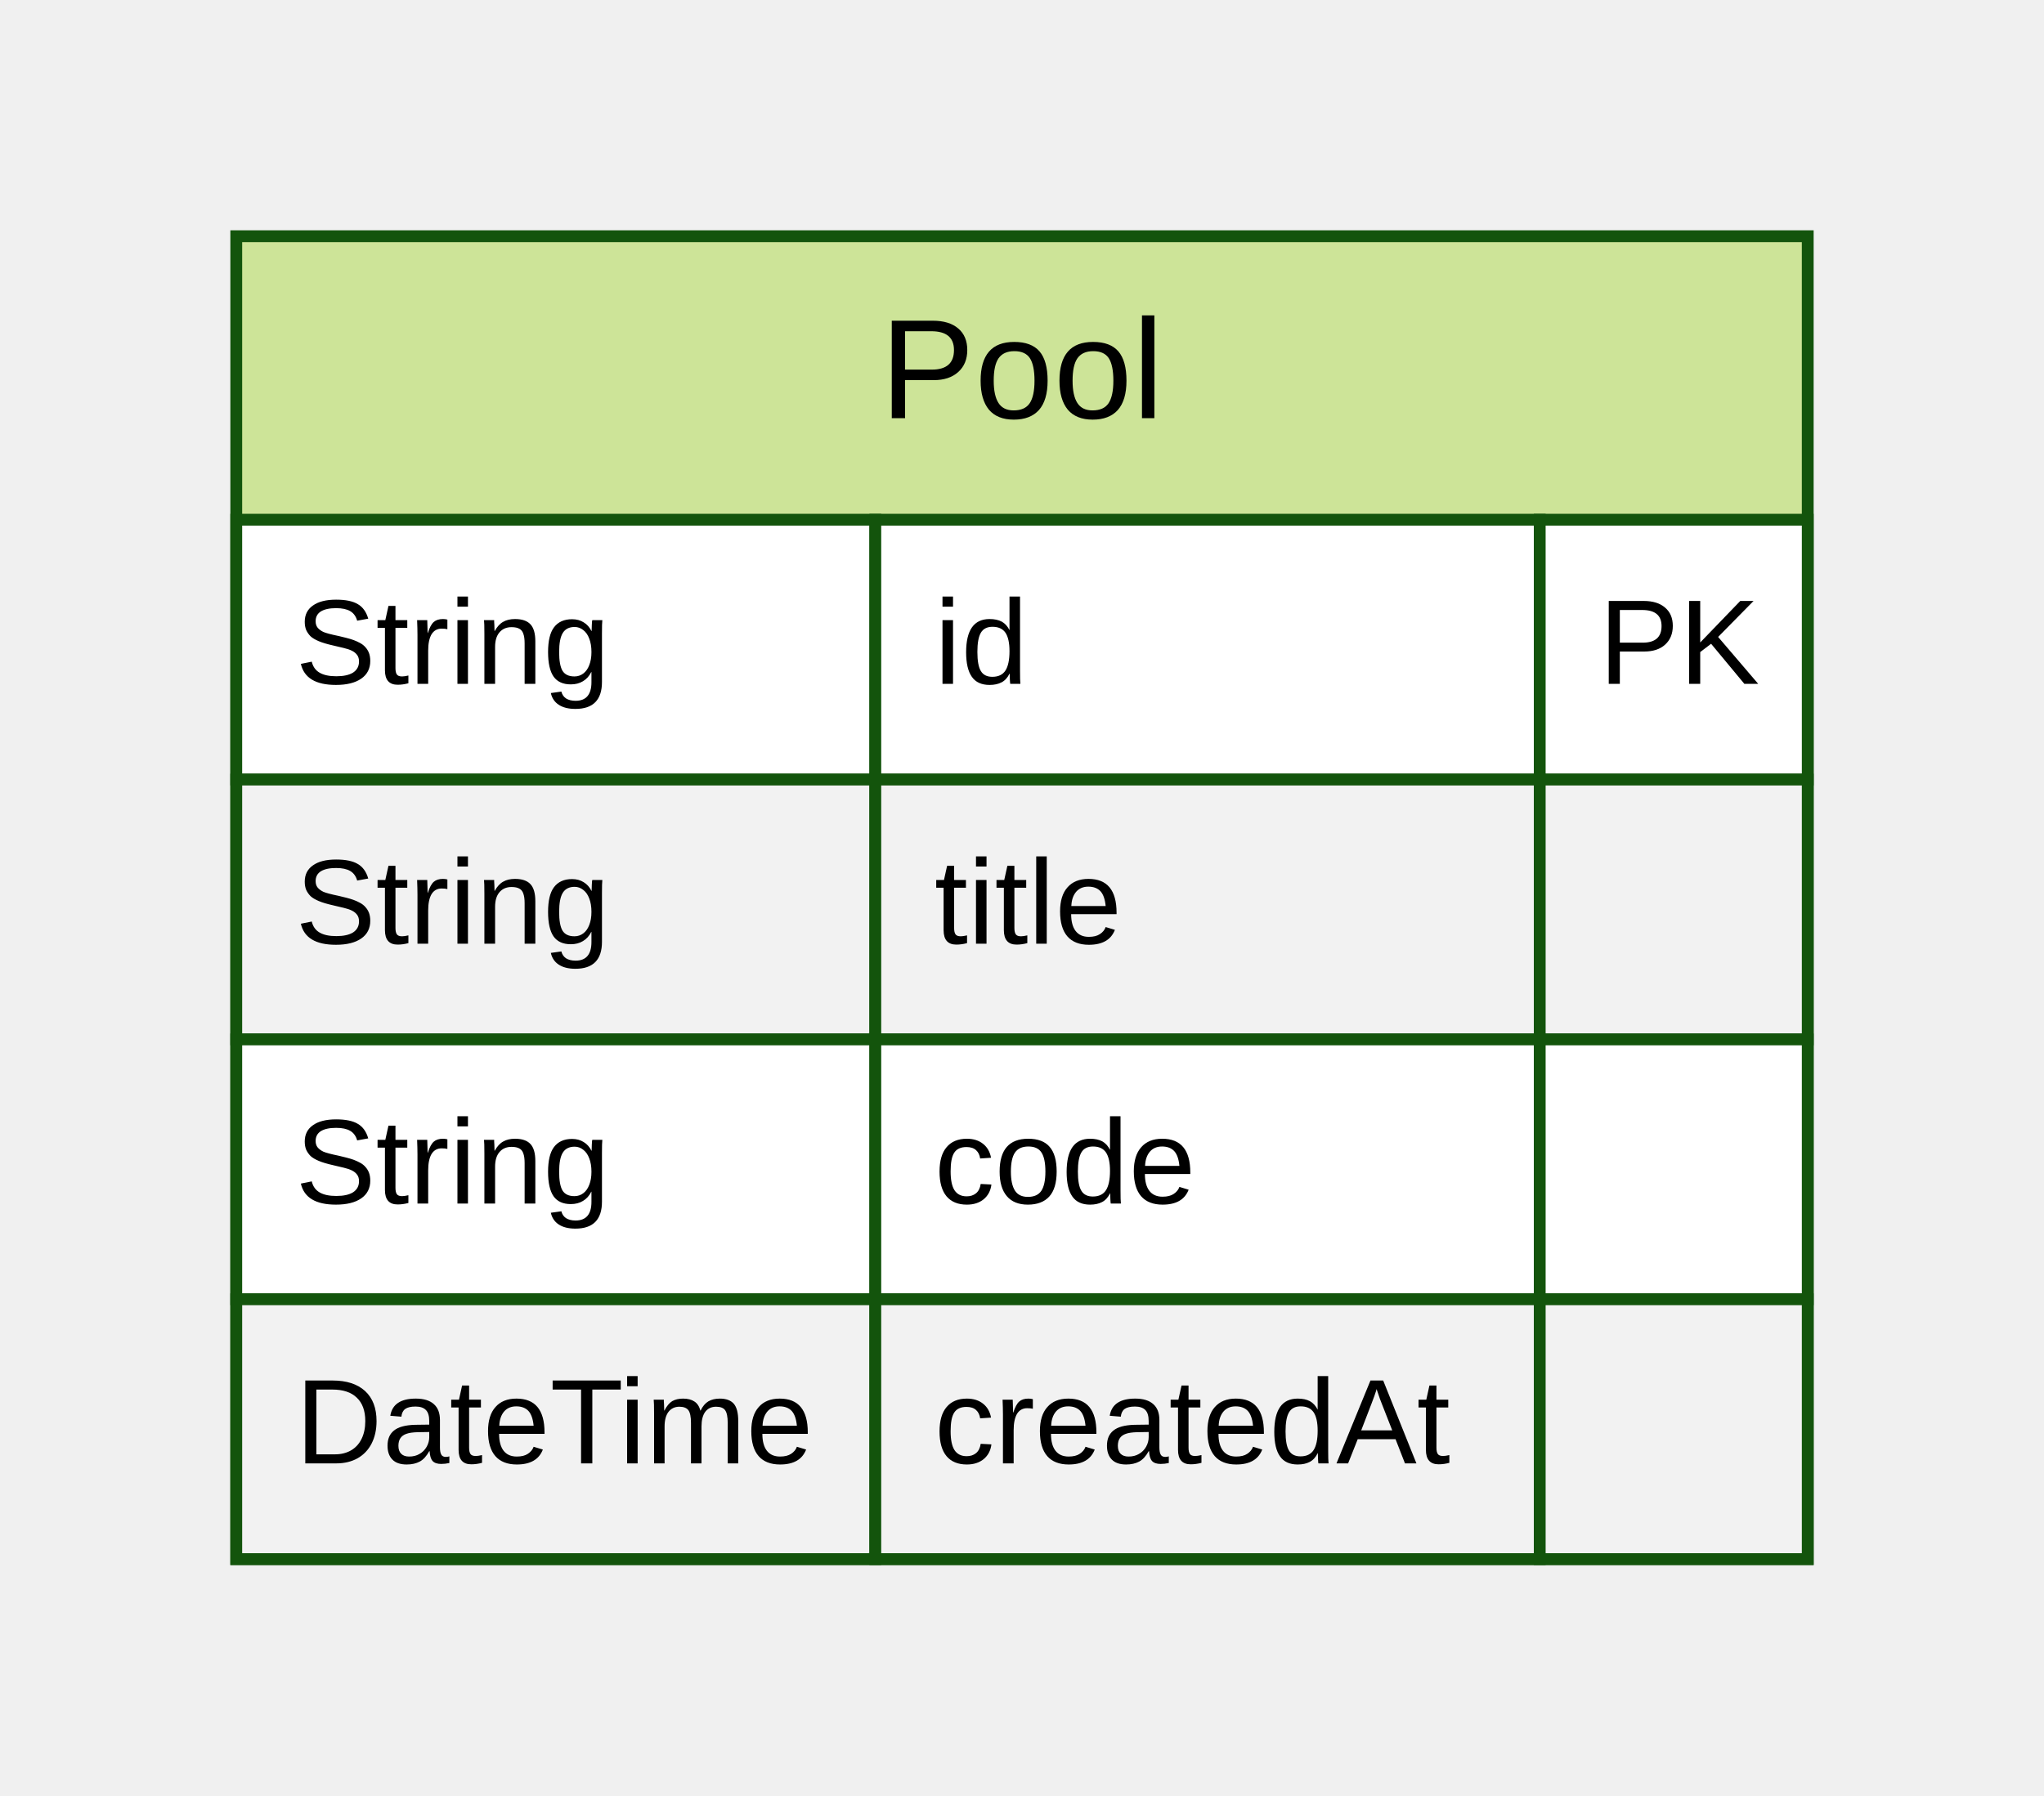
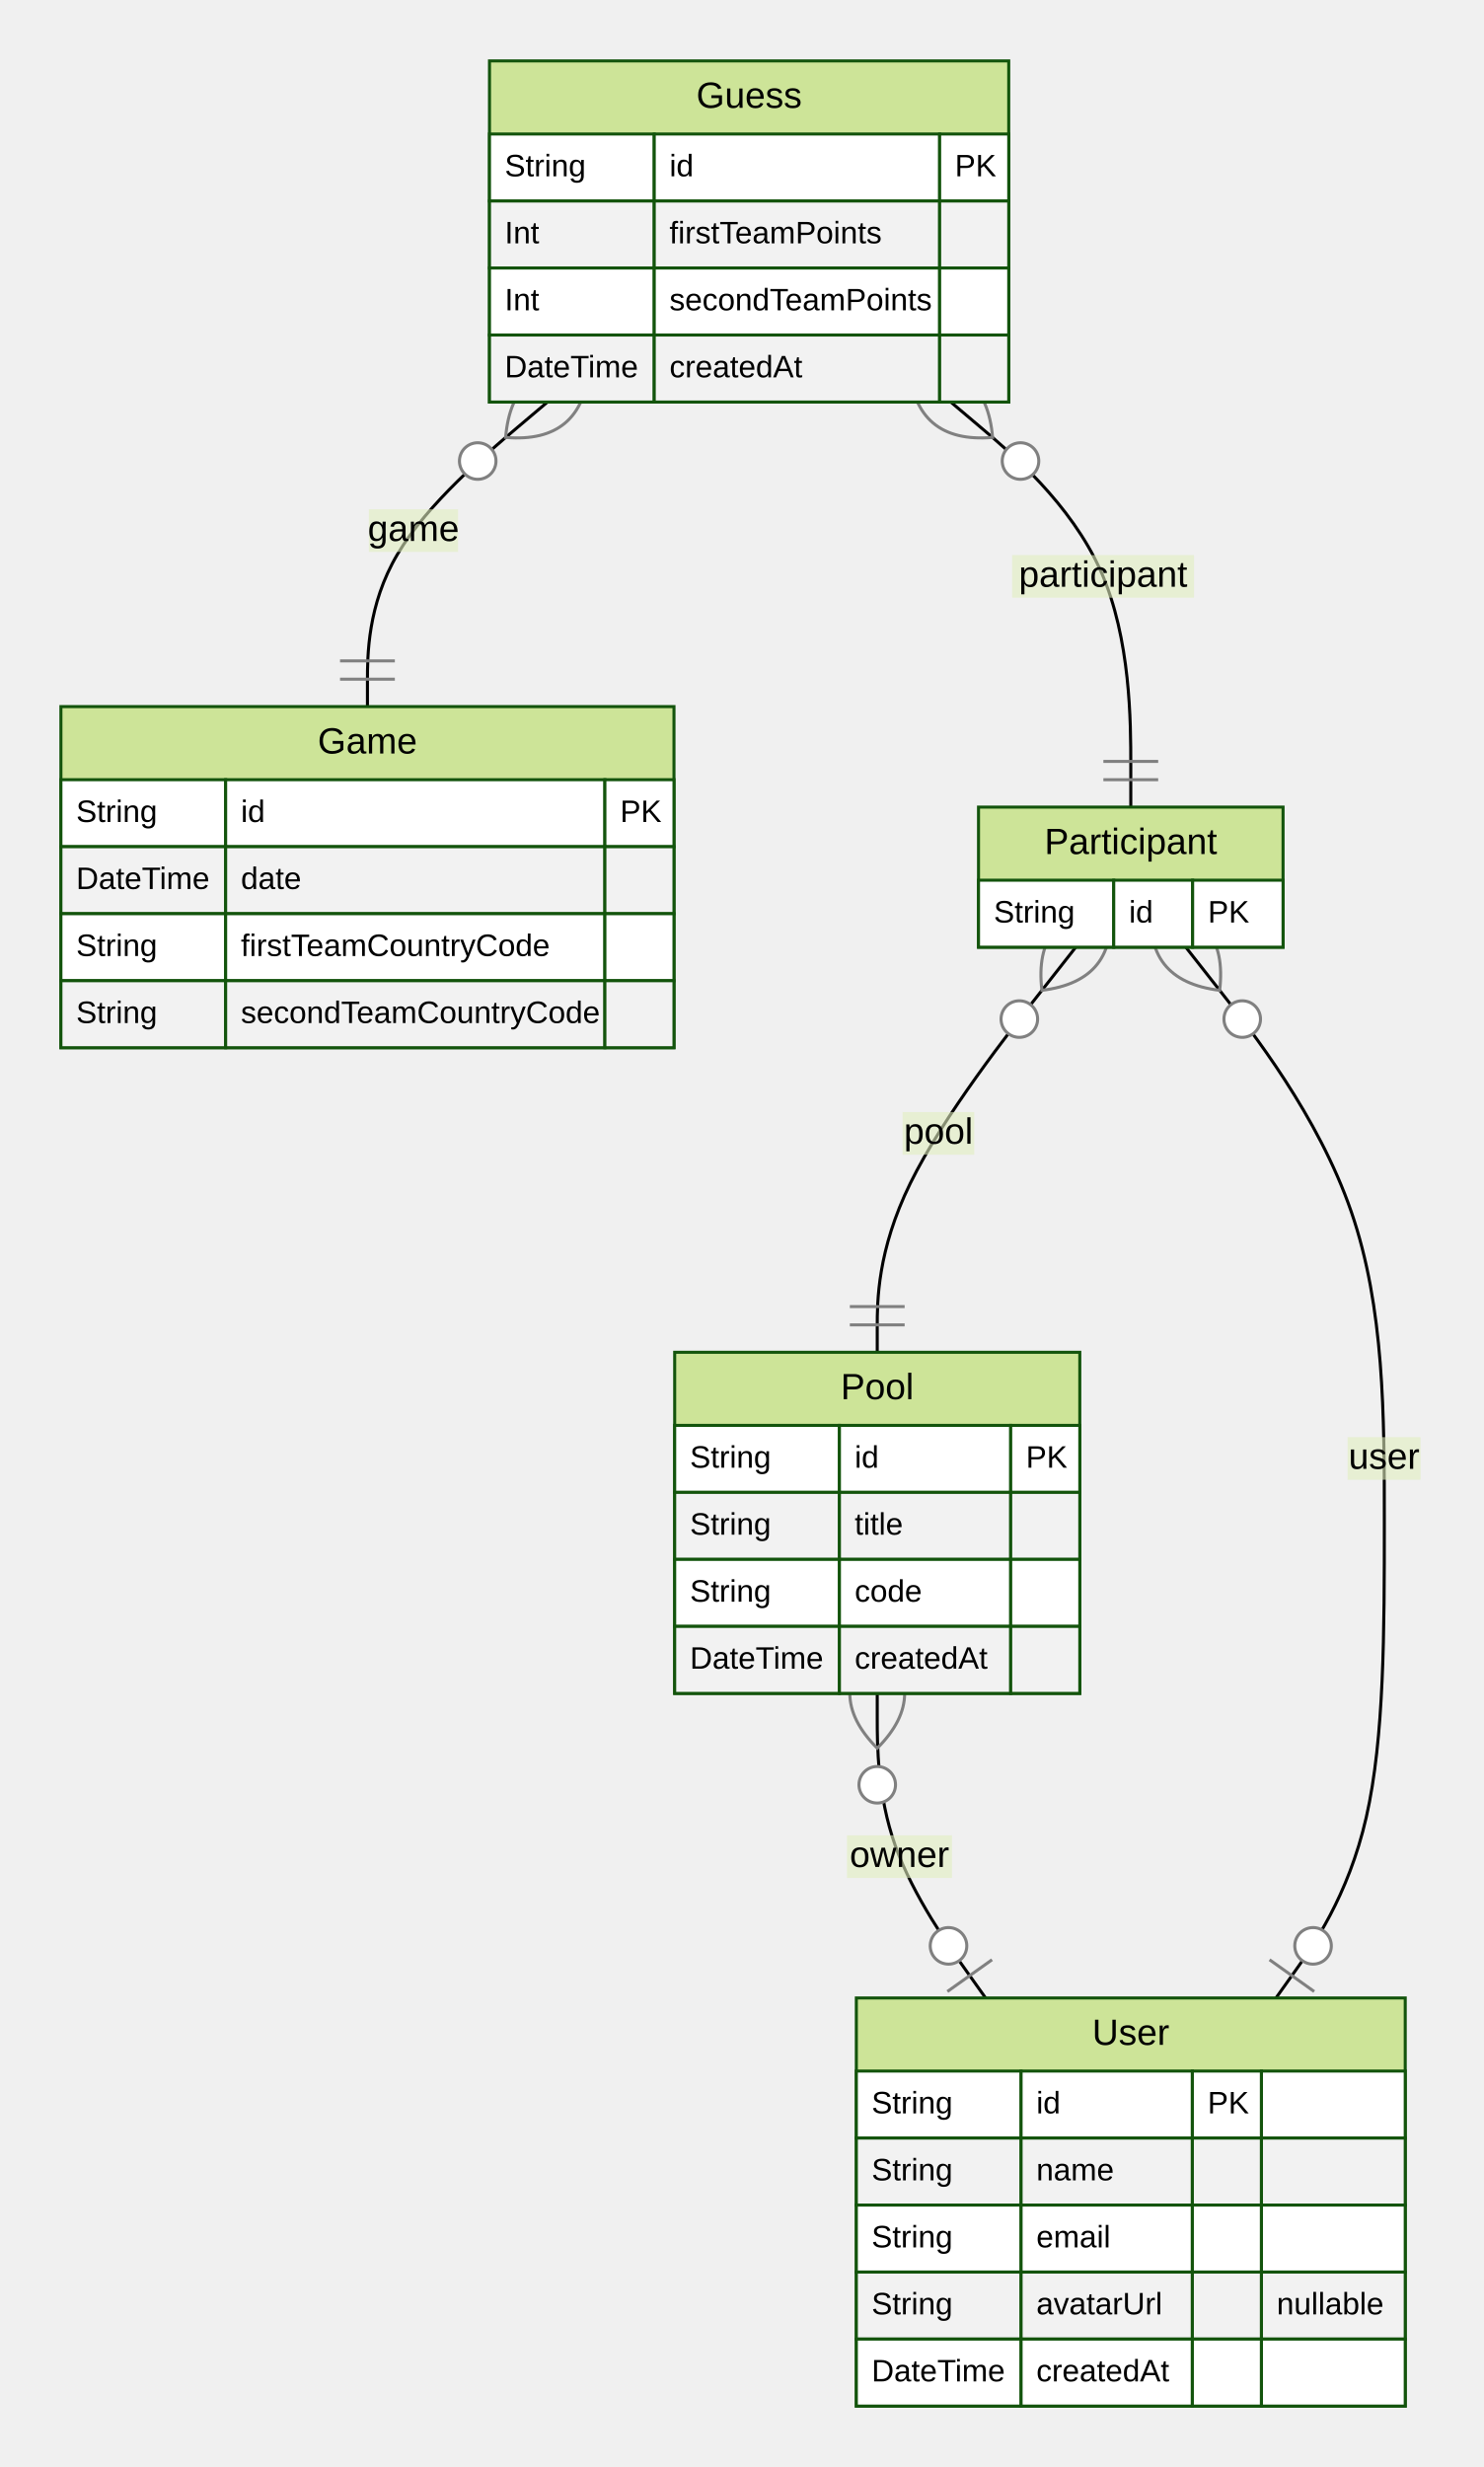
- <svg xmlns="http://www.w3.org/2000/svg" aria-labelledby="chart-title-mermaid-0 chart-desc-mermaid-0" role="img" viewBox="0 0 173.026 152" style="max-width: 173.026px; background-color: white;" width="100%" id="mermaid-0">
+ <svg xmlns="http://www.w3.org/2000/svg" aria-labelledby="chart-title-mermaid-0 chart-desc-mermaid-0" role="img" viewBox="0 0 487.129 810" style="max-width: 487.129px; background-color: white;" width="100%" id="mermaid-0">
  <style>#mermaid-0 {font-family:"trebuchet ms",verdana,arial,sans-serif;font-size:16px;fill:#000000;}#mermaid-0 .error-icon{fill:#552222;}#mermaid-0 .error-text{fill:#552222;stroke:#552222;}#mermaid-0 .edge-thickness-normal{stroke-width:2px;}#mermaid-0 .edge-thickness-thick{stroke-width:3.5px;}#mermaid-0 .edge-pattern-solid{stroke-dasharray:0;}#mermaid-0 .edge-pattern-dashed{stroke-dasharray:3;}#mermaid-0 .edge-pattern-dotted{stroke-dasharray:2;}#mermaid-0 .marker{fill:#000000;stroke:#000000;}#mermaid-0 .marker.cross{stroke:#000000;}#mermaid-0 svg{font-family:"trebuchet ms",verdana,arial,sans-serif;font-size:16px;}#mermaid-0 .entityBox{fill:#cde498;stroke:#13540c;}#mermaid-0 .attributeBoxOdd{fill:#ffffff;stroke:#13540c;}#mermaid-0 .attributeBoxEven{fill:#f2f2f2;stroke:#13540c;}#mermaid-0 .relationshipLabelBox{fill:hsl(78.158, 58.462%, 84.51%);opacity:0.7;background-color:hsl(78.158, 58.462%, 84.51%);}#mermaid-0 .relationshipLabelBox rect{opacity:0.5;}#mermaid-0 .relationshipLine{stroke:#000000;}#mermaid-0 :root{--mermaid-font-family:"trebuchet ms",verdana,arial,sans-serif;}</style>
  <g />
  <defs>
    <marker orient="auto" markerHeight="18" markerWidth="18" refY="9" refX="0" id="ONLY_ONE_START">
      <path d="M9,0 L9,18 M15,0 L15,18" fill="none" stroke="gray" />
    </marker>
  </defs>
  <defs>
    <marker orient="auto" markerHeight="18" markerWidth="18" refY="9" refX="18" id="ONLY_ONE_END">
      <path d="M3,0 L3,18 M9,0 L9,18" fill="none" stroke="gray" />
    </marker>
  </defs>
  <defs>
    <marker orient="auto" markerHeight="18" markerWidth="30" refY="9" refX="0" id="ZERO_OR_ONE_START">
      <circle r="6" cy="9" cx="21" fill="white" stroke="gray" />
      <path d="M9,0 L9,18" fill="none" stroke="gray" />
    </marker>
  </defs>
  <defs>
    <marker orient="auto" markerHeight="18" markerWidth="30" refY="9" refX="30" id="ZERO_OR_ONE_END">
      <circle r="6" cy="9" cx="9" fill="white" stroke="gray" />
      <path d="M21,0 L21,18" fill="none" stroke="gray" />
    </marker>
  </defs>
  <defs>
    <marker orient="auto" markerHeight="36" markerWidth="45" refY="18" refX="18" id="ONE_OR_MORE_START">
      <path d="M0,18 Q 18,0 36,18 Q 18,36 0,18 M42,9 L42,27" fill="none" stroke="gray" />
    </marker>
  </defs>
  <defs>
    <marker orient="auto" markerHeight="36" markerWidth="45" refY="18" refX="27" id="ONE_OR_MORE_END">
      <path d="M3,9 L3,27 M9,18 Q27,0 45,18 Q27,36 9,18" fill="none" stroke="gray" />
    </marker>
  </defs>
  <defs>
    <marker orient="auto" markerHeight="36" markerWidth="57" refY="18" refX="18" id="ZERO_OR_MORE_START">
      <circle r="6" cy="18" cx="48" fill="white" stroke="gray" />
      <path d="M0,18 Q18,0 36,18 Q18,36 0,18" fill="none" stroke="gray" />
    </marker>
  </defs>
  <defs>
    <marker orient="auto" markerHeight="36" markerWidth="57" refY="18" refX="39" id="ZERO_OR_MORE_END">
      <circle r="6" cy="18" cx="9" fill="white" stroke="gray" />
      <path d="M21,18 Q39,0 57,18 Q39,36 21,18" fill="none" stroke="gray" />
    </marker>
  </defs>
-   <g transform="translate(20,20 )" id="Pool">
+   <path marker-start="url(#ZERO_OR_MORE_START)" marker-end="url(#ZERO_OR_ONE_END)" fill="none" stroke="gray" d="M288.056,556L288.056,564.333C288.056,572.667,288.056,589.333,293.986,606C299.916,622.667,311.776,639.333,317.706,647.667L323.636,656" class="er relationshipLine" />
+   <path marker-start="url(#ZERO_OR_MORE_START)" marker-end="url(#ONLY_ONE_END)" fill="none" stroke="gray" d="M312.195,132L322.048,140.333C331.901,148.667,351.607,165.333,361.46,187.5C371.312,209.667,371.312,237.333,371.312,251.167L371.312,265" class="er relationshipLine" />
+   <path marker-start="url(#ZERO_OR_MORE_START)" marker-end="url(#ONLY_ONE_END)" fill="none" stroke="gray" d="M179.773,132L169.92,140.333C160.068,148.667,140.362,165.333,130.509,182C120.656,198.667,120.656,215.333,120.656,223.667L120.656,232" class="er relationshipLine" />
+   <path marker-start="url(#ZERO_OR_MORE_START)" marker-end="url(#ZERO_OR_ONE_END)" fill="none" stroke="gray" d="M389.378,311L400.243,324.833C411.108,338.667,432.839,366.333,443.704,397.833C454.569,429.333,454.569,464.667,454.569,500C454.569,535.333,454.569,570.667,448.639,596.667C442.709,622.667,430.849,639.333,424.919,647.667L418.989,656" class="er relationshipLine" />
+   <path marker-start="url(#ZERO_OR_MORE_START)" marker-end="url(#ONLY_ONE_END)" fill="none" stroke="gray" d="M353.247,311L342.382,324.833C331.517,338.667,309.786,366.333,298.921,388.5C288.056,410.667,288.056,427.333,288.056,435.667L288.056,444" class="er relationshipLine" />
+   <g transform="translate(221.5427,444 )" id="Pool">
    <rect height="112" width="133.026" y="0" x="0" stroke="gray" fill-opacity="100%" fill="honeydew" class="er entityBox" />
    <text transform="translate(66.51321,12)" style="font-family: &quot;trebuchet ms&quot;, verdana, arial, sans-serif;; font-size: 12px" text-anchor="middle" dominant-baseline="middle" y="0" x="0" id="entity-Pool" class="er entityLabel">Pool</text>
    <rect height="22" width="54.096" y="24" x="0" stroke="gray" fill-opacity="100%" fill="honeydew" class="er attributeBoxOdd" />
    <text transform="translate(5,35)" style="font-family: &quot;trebuchet ms&quot;, verdana, arial, sans-serif;; font-size: 10.2px" text-anchor="left" dominant-baseline="middle" y="0" x="0" id="entity-Pool-attr-1-type" class="er entityLabel">String</text>
    <rect height="22" width="56.243" y="24" x="54.096" stroke="gray" fill-opacity="100%" fill="honeydew" class="er attributeBoxOdd" />
    <text transform="translate(59.09555,35)" style="font-family: &quot;trebuchet ms&quot;, verdana, arial, sans-serif;; font-size: 10.2px" text-anchor="left" dominant-baseline="middle" y="0" x="0" id="entity-Pool-attr-1-name" class="er entityLabel">id</text>
    <rect height="22" width="22.688" y="24" x="110.339" stroke="gray" fill-opacity="100%" fill="honeydew" class="er attributeBoxOdd" />
    <text transform="translate(115.3387,35)" style="font-family: &quot;trebuchet ms&quot;, verdana, arial, sans-serif;; font-size: 10.2px" text-anchor="left" dominant-baseline="middle" y="0" x="0" id="entity-Pool-attr-1-key" class="er entityLabel">PK</text>
    <rect height="22" width="54.096" y="46" x="0" stroke="gray" fill-opacity="100%" fill="honeydew" class="er attributeBoxEven" />
    <text transform="translate(5,57)" style="font-family: &quot;trebuchet ms&quot;, verdana, arial, sans-serif;; font-size: 10.2px" text-anchor="left" dominant-baseline="middle" y="0" x="0" id="entity-Pool-attr-2-type" class="er entityLabel">String</text>
    <rect height="22" width="56.243" y="46" x="54.096" stroke="gray" fill-opacity="100%" fill="honeydew" class="er attributeBoxEven" />
    <text transform="translate(59.09555,57)" style="font-family: &quot;trebuchet ms&quot;, verdana, arial, sans-serif;; font-size: 10.2px" text-anchor="left" dominant-baseline="middle" y="0" x="0" id="entity-Pool-attr-2-name" class="er entityLabel">title</text>
    <rect height="22" width="22.688" y="46" x="110.339" stroke="gray" fill-opacity="100%" fill="honeydew" class="er attributeBoxEven" />
    <text transform="translate(115.3387,57)" style="font-family: &quot;trebuchet ms&quot;, verdana, arial, sans-serif;; font-size: 10.2px" text-anchor="left" dominant-baseline="middle" y="0" x="0" id="entity-Pool-attr-2-key" class="er entityLabel" />
    <rect height="22" width="54.096" y="68" x="0" stroke="gray" fill-opacity="100%" fill="honeydew" class="er attributeBoxOdd" />
    <text transform="translate(5,79)" style="font-family: &quot;trebuchet ms&quot;, verdana, arial, sans-serif;; font-size: 10.2px" text-anchor="left" dominant-baseline="middle" y="0" x="0" id="entity-Pool-attr-3-type" class="er entityLabel">String</text>
    <rect height="22" width="56.243" y="68" x="54.096" stroke="gray" fill-opacity="100%" fill="honeydew" class="er attributeBoxOdd" />
    <text transform="translate(59.09555,79)" style="font-family: &quot;trebuchet ms&quot;, verdana, arial, sans-serif;; font-size: 10.2px" text-anchor="left" dominant-baseline="middle" y="0" x="0" id="entity-Pool-attr-3-name" class="er entityLabel">code</text>
    <rect height="22" width="22.688" y="68" x="110.339" stroke="gray" fill-opacity="100%" fill="honeydew" class="er attributeBoxOdd" />
    <text transform="translate(115.3387,79)" style="font-family: &quot;trebuchet ms&quot;, verdana, arial, sans-serif;; font-size: 10.2px" text-anchor="left" dominant-baseline="middle" y="0" x="0" id="entity-Pool-attr-3-key" class="er entityLabel" />
    <rect height="22" width="54.096" y="90" x="0" stroke="gray" fill-opacity="100%" fill="honeydew" class="er attributeBoxEven" />
    <text transform="translate(5,101)" style="font-family: &quot;trebuchet ms&quot;, verdana, arial, sans-serif;; font-size: 10.2px" text-anchor="left" dominant-baseline="middle" y="0" x="0" id="entity-Pool-attr-4-type" class="er entityLabel">DateTime</text>
    <rect height="22" width="56.243" y="90" x="54.096" stroke="gray" fill-opacity="100%" fill="honeydew" class="er attributeBoxEven" />
    <text transform="translate(59.09555,101)" style="font-family: &quot;trebuchet ms&quot;, verdana, arial, sans-serif;; font-size: 10.2px" text-anchor="left" dominant-baseline="middle" y="0" x="0" id="entity-Pool-attr-4-name" class="er entityLabel">createdAt</text>
    <rect height="22" width="22.688" y="90" x="110.339" stroke="gray" fill-opacity="100%" fill="honeydew" class="er attributeBoxEven" />
    <text transform="translate(115.3387,101)" style="font-family: &quot;trebuchet ms&quot;, verdana, arial, sans-serif;; font-size: 10.2px" text-anchor="left" dominant-baseline="middle" y="0" x="0" id="entity-Pool-attr-4-key" class="er entityLabel" />
  </g>
+   <g transform="translate(281.193,656 )" id="User">
+     <rect height="134" width="180.239" y="0" x="0" stroke="gray" fill-opacity="100%" fill="honeydew" class="er entityBox" />
+     <text transform="translate(90.11948,12)" style="font-family: &quot;trebuchet ms&quot;, verdana, arial, sans-serif;; font-size: 12px" text-anchor="middle" dominant-baseline="middle" y="0" x="0" id="entity-User" class="er entityLabel">User</text>
+     <rect height="22" width="54.096" y="24" x="0" stroke="gray" fill-opacity="100%" fill="honeydew" class="er attributeBoxOdd" />
+     <text transform="translate(5,35)" style="font-family: &quot;trebuchet ms&quot;, verdana, arial, sans-serif;; font-size: 10.2px" text-anchor="left" dominant-baseline="middle" y="0" x="0" id="entity-User-attr-1-type" class="er entityLabel">String</text>
+     <rect height="22" width="56.243" y="24" x="54.096" stroke="gray" fill-opacity="100%" fill="honeydew" class="er attributeBoxOdd" />
+     <text transform="translate(59.09555,35)" style="font-family: &quot;trebuchet ms&quot;, verdana, arial, sans-serif;; font-size: 10.2px" text-anchor="left" dominant-baseline="middle" y="0" x="0" id="entity-User-attr-1-name" class="er entityLabel">id</text>
+     <rect height="22" width="22.688" y="24" x="110.339" stroke="gray" fill-opacity="100%" fill="honeydew" class="er attributeBoxOdd" />
+     <text transform="translate(115.3387,35)" style="font-family: &quot;trebuchet ms&quot;, verdana, arial, sans-serif;; font-size: 10.2px" text-anchor="left" dominant-baseline="middle" y="0" x="0" id="entity-User-attr-1-key" class="er entityLabel">PK</text>
+     <rect height="22" width="47.213" y="24" x="133.026" stroke="gray" fill-opacity="100%" fill="honeydew" class="er attributeBoxOdd" />
+     <text transform="translate(138.0264,35)" style="font-family: &quot;trebuchet ms&quot;, verdana, arial, sans-serif;; font-size: 10.2px" text-anchor="left" dominant-baseline="middle" y="0" x="0" id="entity-User-attr-1-comment" class="er entityLabel" />
+     <rect height="22" width="54.096" y="46" x="0" stroke="gray" fill-opacity="100%" fill="honeydew" class="er attributeBoxEven" />
+     <text transform="translate(5,57)" style="font-family: &quot;trebuchet ms&quot;, verdana, arial, sans-serif;; font-size: 10.2px" text-anchor="left" dominant-baseline="middle" y="0" x="0" id="entity-User-attr-2-type" class="er entityLabel">String</text>
+     <rect height="22" width="56.243" y="46" x="54.096" stroke="gray" fill-opacity="100%" fill="honeydew" class="er attributeBoxEven" />
+     <text transform="translate(59.09555,57)" style="font-family: &quot;trebuchet ms&quot;, verdana, arial, sans-serif;; font-size: 10.2px" text-anchor="left" dominant-baseline="middle" y="0" x="0" id="entity-User-attr-2-name" class="er entityLabel">name</text>
+     <rect height="22" width="22.688" y="46" x="110.339" stroke="gray" fill-opacity="100%" fill="honeydew" class="er attributeBoxEven" />
+     <text transform="translate(115.3387,57)" style="font-family: &quot;trebuchet ms&quot;, verdana, arial, sans-serif;; font-size: 10.2px" text-anchor="left" dominant-baseline="middle" y="0" x="0" id="entity-User-attr-2-key" class="er entityLabel" />
+     <rect height="22" width="47.213" y="46" x="133.026" stroke="gray" fill-opacity="100%" fill="honeydew" class="er attributeBoxEven" />
+     <text transform="translate(138.0264,57)" style="font-family: &quot;trebuchet ms&quot;, verdana, arial, sans-serif;; font-size: 10.2px" text-anchor="left" dominant-baseline="middle" y="0" x="0" id="entity-User-attr-2-comment" class="er entityLabel" />
+     <rect height="22" width="54.096" y="68" x="0" stroke="gray" fill-opacity="100%" fill="honeydew" class="er attributeBoxOdd" />
+     <text transform="translate(5,79)" style="font-family: &quot;trebuchet ms&quot;, verdana, arial, sans-serif;; font-size: 10.2px" text-anchor="left" dominant-baseline="middle" y="0" x="0" id="entity-User-attr-3-type" class="er entityLabel">String</text>
+     <rect height="22" width="56.243" y="68" x="54.096" stroke="gray" fill-opacity="100%" fill="honeydew" class="er attributeBoxOdd" />
+     <text transform="translate(59.09555,79)" style="font-family: &quot;trebuchet ms&quot;, verdana, arial, sans-serif;; font-size: 10.2px" text-anchor="left" dominant-baseline="middle" y="0" x="0" id="entity-User-attr-3-name" class="er entityLabel">email</text>
+     <rect height="22" width="22.688" y="68" x="110.339" stroke="gray" fill-opacity="100%" fill="honeydew" class="er attributeBoxOdd" />
+     <text transform="translate(115.3387,79)" style="font-family: &quot;trebuchet ms&quot;, verdana, arial, sans-serif;; font-size: 10.2px" text-anchor="left" dominant-baseline="middle" y="0" x="0" id="entity-User-attr-3-key" class="er entityLabel" />
+     <rect height="22" width="47.213" y="68" x="133.026" stroke="gray" fill-opacity="100%" fill="honeydew" class="er attributeBoxOdd" />
+     <text transform="translate(138.0264,79)" style="font-family: &quot;trebuchet ms&quot;, verdana, arial, sans-serif;; font-size: 10.2px" text-anchor="left" dominant-baseline="middle" y="0" x="0" id="entity-User-attr-3-comment" class="er entityLabel" />
+     <rect height="22" width="54.096" y="90" x="0" stroke="gray" fill-opacity="100%" fill="honeydew" class="er attributeBoxEven" />
+     <text transform="translate(5,101)" style="font-family: &quot;trebuchet ms&quot;, verdana, arial, sans-serif;; font-size: 10.2px" text-anchor="left" dominant-baseline="middle" y="0" x="0" id="entity-User-attr-4-type" class="er entityLabel">String</text>
+     <rect height="22" width="56.243" y="90" x="54.096" stroke="gray" fill-opacity="100%" fill="honeydew" class="er attributeBoxEven" />
+     <text transform="translate(59.09555,101)" style="font-family: &quot;trebuchet ms&quot;, verdana, arial, sans-serif;; font-size: 10.2px" text-anchor="left" dominant-baseline="middle" y="0" x="0" id="entity-User-attr-4-name" class="er entityLabel">avatarUrl</text>
+     <rect height="22" width="22.688" y="90" x="110.339" stroke="gray" fill-opacity="100%" fill="honeydew" class="er attributeBoxEven" />
+     <text transform="translate(115.3387,101)" style="font-family: &quot;trebuchet ms&quot;, verdana, arial, sans-serif;; font-size: 10.2px" text-anchor="left" dominant-baseline="middle" y="0" x="0" id="entity-User-attr-4-key" class="er entityLabel" />
+     <rect height="22" width="47.213" y="90" x="133.026" stroke="gray" fill-opacity="100%" fill="honeydew" class="er attributeBoxEven" />
+     <text transform="translate(138.0264,101)" style="font-family: &quot;trebuchet ms&quot;, verdana, arial, sans-serif;; font-size: 10.2px" text-anchor="left" dominant-baseline="middle" y="0" x="0" id="entity-User-attr-4-comment" class="er entityLabel">nullable</text>
+     <rect height="22" width="54.096" y="112" x="0" stroke="gray" fill-opacity="100%" fill="honeydew" class="er attributeBoxOdd" />
+     <text transform="translate(5,123)" style="font-family: &quot;trebuchet ms&quot;, verdana, arial, sans-serif;; font-size: 10.2px" text-anchor="left" dominant-baseline="middle" y="0" x="0" id="entity-User-attr-5-type" class="er entityLabel">DateTime</text>
+     <rect height="22" width="56.243" y="112" x="54.096" stroke="gray" fill-opacity="100%" fill="honeydew" class="er attributeBoxOdd" />
+     <text transform="translate(59.09555,123)" style="font-family: &quot;trebuchet ms&quot;, verdana, arial, sans-serif;; font-size: 10.2px" text-anchor="left" dominant-baseline="middle" y="0" x="0" id="entity-User-attr-5-name" class="er entityLabel">createdAt</text>
+     <rect height="22" width="22.688" y="112" x="110.339" stroke="gray" fill-opacity="100%" fill="honeydew" class="er attributeBoxOdd" />
+     <text transform="translate(115.3387,123)" style="font-family: &quot;trebuchet ms&quot;, verdana, arial, sans-serif;; font-size: 10.2px" text-anchor="left" dominant-baseline="middle" y="0" x="0" id="entity-User-attr-5-key" class="er entityLabel" />
+     <rect height="22" width="47.213" y="112" x="133.026" stroke="gray" fill-opacity="100%" fill="honeydew" class="er attributeBoxOdd" />
+     <text transform="translate(138.0264,123)" style="font-family: &quot;trebuchet ms&quot;, verdana, arial, sans-serif;; font-size: 10.2px" text-anchor="left" dominant-baseline="middle" y="0" x="0" id="entity-User-attr-5-comment" class="er entityLabel" />
+   </g>
+   <g transform="translate(20,232 )" id="Game">
+     <rect height="112" width="201.312" y="0" x="0" stroke="gray" fill-opacity="100%" fill="honeydew" class="er entityBox" />
+     <text transform="translate(100.6562,12)" style="font-family: &quot;trebuchet ms&quot;, verdana, arial, sans-serif;; font-size: 12px" text-anchor="middle" dominant-baseline="middle" y="0" x="0" id="entity-Game" class="er entityLabel">Game</text>
+     <rect height="22" width="54.096" y="24" x="0" stroke="gray" fill-opacity="100%" fill="honeydew" class="er attributeBoxOdd" />
+     <text transform="translate(5,35)" style="font-family: &quot;trebuchet ms&quot;, verdana, arial, sans-serif;; font-size: 10.2px" text-anchor="left" dominant-baseline="middle" y="0" x="0" id="entity-Game-attr-1-type" class="er entityLabel">String</text>
+     <rect height="22" width="124.529" y="24" x="54.096" stroke="gray" fill-opacity="100%" fill="honeydew" class="er attributeBoxOdd" />
+     <text transform="translate(59.09555,35)" style="font-family: &quot;trebuchet ms&quot;, verdana, arial, sans-serif;; font-size: 10.2px" text-anchor="left" dominant-baseline="middle" y="0" x="0" id="entity-Game-attr-1-name" class="er entityLabel">id</text>
+     <rect height="22" width="22.688" y="24" x="178.625" stroke="gray" fill-opacity="100%" fill="honeydew" class="er attributeBoxOdd" />
+     <text transform="translate(183.6248,35)" style="font-family: &quot;trebuchet ms&quot;, verdana, arial, sans-serif;; font-size: 10.2px" text-anchor="left" dominant-baseline="middle" y="0" x="0" id="entity-Game-attr-1-key" class="er entityLabel">PK</text>
+     <rect height="22" width="54.096" y="46" x="0" stroke="gray" fill-opacity="100%" fill="honeydew" class="er attributeBoxEven" />
+     <text transform="translate(5,57)" style="font-family: &quot;trebuchet ms&quot;, verdana, arial, sans-serif;; font-size: 10.2px" text-anchor="left" dominant-baseline="middle" y="0" x="0" id="entity-Game-attr-2-type" class="er entityLabel">DateTime</text>
+     <rect height="22" width="124.529" y="46" x="54.096" stroke="gray" fill-opacity="100%" fill="honeydew" class="er attributeBoxEven" />
+     <text transform="translate(59.09555,57)" style="font-family: &quot;trebuchet ms&quot;, verdana, arial, sans-serif;; font-size: 10.2px" text-anchor="left" dominant-baseline="middle" y="0" x="0" id="entity-Game-attr-2-name" class="er entityLabel">date</text>
+     <rect height="22" width="22.688" y="46" x="178.625" stroke="gray" fill-opacity="100%" fill="honeydew" class="er attributeBoxEven" />
+     <text transform="translate(183.6248,57)" style="font-family: &quot;trebuchet ms&quot;, verdana, arial, sans-serif;; font-size: 10.2px" text-anchor="left" dominant-baseline="middle" y="0" x="0" id="entity-Game-attr-2-key" class="er entityLabel" />
+     <rect height="22" width="54.096" y="68" x="0" stroke="gray" fill-opacity="100%" fill="honeydew" class="er attributeBoxOdd" />
+     <text transform="translate(5,79)" style="font-family: &quot;trebuchet ms&quot;, verdana, arial, sans-serif;; font-size: 10.2px" text-anchor="left" dominant-baseline="middle" y="0" x="0" id="entity-Game-attr-3-type" class="er entityLabel">String</text>
+     <rect height="22" width="124.529" y="68" x="54.096" stroke="gray" fill-opacity="100%" fill="honeydew" class="er attributeBoxOdd" />
+     <text transform="translate(59.09555,79)" style="font-family: &quot;trebuchet ms&quot;, verdana, arial, sans-serif;; font-size: 10.2px" text-anchor="left" dominant-baseline="middle" y="0" x="0" id="entity-Game-attr-3-name" class="er entityLabel">firstTeamCountryCode</text>
+     <rect height="22" width="22.688" y="68" x="178.625" stroke="gray" fill-opacity="100%" fill="honeydew" class="er attributeBoxOdd" />
+     <text transform="translate(183.6248,79)" style="font-family: &quot;trebuchet ms&quot;, verdana, arial, sans-serif;; font-size: 10.2px" text-anchor="left" dominant-baseline="middle" y="0" x="0" id="entity-Game-attr-3-key" class="er entityLabel" />
+     <rect height="22" width="54.096" y="90" x="0" stroke="gray" fill-opacity="100%" fill="honeydew" class="er attributeBoxEven" />
+     <text transform="translate(5,101)" style="font-family: &quot;trebuchet ms&quot;, verdana, arial, sans-serif;; font-size: 10.2px" text-anchor="left" dominant-baseline="middle" y="0" x="0" id="entity-Game-attr-4-type" class="er entityLabel">String</text>
+     <rect height="22" width="124.529" y="90" x="54.096" stroke="gray" fill-opacity="100%" fill="honeydew" class="er attributeBoxEven" />
+     <text transform="translate(59.09555,101)" style="font-family: &quot;trebuchet ms&quot;, verdana, arial, sans-serif;; font-size: 10.2px" text-anchor="left" dominant-baseline="middle" y="0" x="0" id="entity-Game-attr-4-name" class="er entityLabel">secondTeamCountryCode</text>
+     <rect height="22" width="22.688" y="90" x="178.625" stroke="gray" fill-opacity="100%" fill="honeydew" class="er attributeBoxEven" />
+     <text transform="translate(183.6248,101)" style="font-family: &quot;trebuchet ms&quot;, verdana, arial, sans-serif;; font-size: 10.2px" text-anchor="left" dominant-baseline="middle" y="0" x="0" id="entity-Game-attr-4-key" class="er entityLabel" />
+   </g>
+   <g transform="translate(160.7322,20 )" id="Guess">
+     <rect height="112" width="170.504" y="0" x="0" stroke="gray" fill-opacity="100%" fill="honeydew" class="er entityBox" />
+     <text transform="translate(85.2522,12)" style="font-family: &quot;trebuchet ms&quot;, verdana, arial, sans-serif;; font-size: 12px" text-anchor="middle" dominant-baseline="middle" y="0" x="0" id="entity-Guess" class="er entityLabel">Guess</text>
+     <rect height="22" width="54.096" y="24" x="0" stroke="gray" fill-opacity="100%" fill="honeydew" class="er attributeBoxOdd" />
+     <text transform="translate(5,35)" style="font-family: &quot;trebuchet ms&quot;, verdana, arial, sans-serif;; font-size: 10.2px" text-anchor="left" dominant-baseline="middle" y="0" x="0" id="entity-Guess-attr-1-type" class="er entityLabel">String</text>
+     <rect height="22" width="93.721" y="24" x="54.096" stroke="gray" fill-opacity="100%" fill="honeydew" class="er attributeBoxOdd" />
+     <text transform="translate(59.09555,35)" style="font-family: &quot;trebuchet ms&quot;, verdana, arial, sans-serif;; font-size: 10.2px" text-anchor="left" dominant-baseline="middle" y="0" x="0" id="entity-Guess-attr-1-name" class="er entityLabel">id</text>
+     <rect height="22" width="22.688" y="24" x="147.817" stroke="gray" fill-opacity="100%" fill="honeydew" class="er attributeBoxOdd" />
+     <text transform="translate(152.8167,35)" style="font-family: &quot;trebuchet ms&quot;, verdana, arial, sans-serif;; font-size: 10.2px" text-anchor="left" dominant-baseline="middle" y="0" x="0" id="entity-Guess-attr-1-key" class="er entityLabel">PK</text>
+     <rect height="22" width="54.096" y="46" x="0" stroke="gray" fill-opacity="100%" fill="honeydew" class="er attributeBoxEven" />
+     <text transform="translate(5,57)" style="font-family: &quot;trebuchet ms&quot;, verdana, arial, sans-serif;; font-size: 10.2px" text-anchor="left" dominant-baseline="middle" y="0" x="0" id="entity-Guess-attr-2-type" class="er entityLabel">Int</text>
+     <rect height="22" width="93.721" y="46" x="54.096" stroke="gray" fill-opacity="100%" fill="honeydew" class="er attributeBoxEven" />
+     <text transform="translate(59.09555,57)" style="font-family: &quot;trebuchet ms&quot;, verdana, arial, sans-serif;; font-size: 10.2px" text-anchor="left" dominant-baseline="middle" y="0" x="0" id="entity-Guess-attr-2-name" class="er entityLabel">firstTeamPoints</text>
+     <rect height="22" width="22.688" y="46" x="147.817" stroke="gray" fill-opacity="100%" fill="honeydew" class="er attributeBoxEven" />
+     <text transform="translate(152.8167,57)" style="font-family: &quot;trebuchet ms&quot;, verdana, arial, sans-serif;; font-size: 10.2px" text-anchor="left" dominant-baseline="middle" y="0" x="0" id="entity-Guess-attr-2-key" class="er entityLabel" />
+     <rect height="22" width="54.096" y="68" x="0" stroke="gray" fill-opacity="100%" fill="honeydew" class="er attributeBoxOdd" />
+     <text transform="translate(5,79)" style="font-family: &quot;trebuchet ms&quot;, verdana, arial, sans-serif;; font-size: 10.2px" text-anchor="left" dominant-baseline="middle" y="0" x="0" id="entity-Guess-attr-3-type" class="er entityLabel">Int</text>
+     <rect height="22" width="93.721" y="68" x="54.096" stroke="gray" fill-opacity="100%" fill="honeydew" class="er attributeBoxOdd" />
+     <text transform="translate(59.09555,79)" style="font-family: &quot;trebuchet ms&quot;, verdana, arial, sans-serif;; font-size: 10.2px" text-anchor="left" dominant-baseline="middle" y="0" x="0" id="entity-Guess-attr-3-name" class="er entityLabel">secondTeamPoints</text>
+     <rect height="22" width="22.688" y="68" x="147.817" stroke="gray" fill-opacity="100%" fill="honeydew" class="er attributeBoxOdd" />
+     <text transform="translate(152.8167,79)" style="font-family: &quot;trebuchet ms&quot;, verdana, arial, sans-serif;; font-size: 10.2px" text-anchor="left" dominant-baseline="middle" y="0" x="0" id="entity-Guess-attr-3-key" class="er entityLabel" />
+     <rect height="22" width="54.096" y="90" x="0" stroke="gray" fill-opacity="100%" fill="honeydew" class="er attributeBoxEven" />
+     <text transform="translate(5,101)" style="font-family: &quot;trebuchet ms&quot;, verdana, arial, sans-serif;; font-size: 10.2px" text-anchor="left" dominant-baseline="middle" y="0" x="0" id="entity-Guess-attr-4-type" class="er entityLabel">DateTime</text>
+     <rect height="22" width="93.721" y="90" x="54.096" stroke="gray" fill-opacity="100%" fill="honeydew" class="er attributeBoxEven" />
+     <text transform="translate(59.09555,101)" style="font-family: &quot;trebuchet ms&quot;, verdana, arial, sans-serif;; font-size: 10.2px" text-anchor="left" dominant-baseline="middle" y="0" x="0" id="entity-Guess-attr-4-name" class="er entityLabel">createdAt</text>
+     <rect height="22" width="22.688" y="90" x="147.817" stroke="gray" fill-opacity="100%" fill="honeydew" class="er attributeBoxEven" />
+     <text transform="translate(152.8167,101)" style="font-family: &quot;trebuchet ms&quot;, verdana, arial, sans-serif;; font-size: 10.2px" text-anchor="left" dominant-baseline="middle" y="0" x="0" id="entity-Guess-attr-4-key" class="er entityLabel" />
+   </g>
+   <g transform="translate(321.3125,265 )" id="Participant">
+     <rect height="46" width="100" y="0" x="0" stroke="gray" fill-opacity="100%" fill="honeydew" class="er entityBox" />
+     <text transform="translate(50,12)" style="font-family: &quot;trebuchet ms&quot;, verdana, arial, sans-serif;; font-size: 12px" text-anchor="middle" dominant-baseline="middle" y="0" x="0" id="entity-Participant" class="er entityLabel">Participant</text>
+     <rect height="22" width="44.399" y="24" x="0" stroke="gray" fill-opacity="100%" fill="honeydew" class="er attributeBoxOdd" />
+     <text transform="translate(5,35)" style="font-family: &quot;trebuchet ms&quot;, verdana, arial, sans-serif;; font-size: 10.2px" text-anchor="left" dominant-baseline="middle" y="0" x="0" id="entity-Participant-attr-1-type" class="er entityLabel">String</text>
+     <rect height="22" width="25.911" y="24" x="44.399" stroke="gray" fill-opacity="100%" fill="honeydew" class="er attributeBoxOdd" />
+     <text transform="translate(49.39862,35)" style="font-family: &quot;trebuchet ms&quot;, verdana, arial, sans-serif;; font-size: 10.2px" text-anchor="left" dominant-baseline="middle" y="0" x="0" id="entity-Participant-attr-1-name" class="er entityLabel">id</text>
+     <rect height="22" width="29.69" y="24" x="70.31" stroke="gray" fill-opacity="100%" fill="honeydew" class="er attributeBoxOdd" />
+     <text transform="translate(75.30976,35)" style="font-family: &quot;trebuchet ms&quot;, verdana, arial, sans-serif;; font-size: 10.2px" text-anchor="left" dominant-baseline="middle" y="0" x="0" id="entity-Participant-attr-1-key" class="er entityLabel">PK</text>
+   </g>
+   <rect fill-opacity="85%" fill="white" height="14" width="34.471" y="602.592" x="278.117" class="er relationshipLabelBox" />
+   <text style="font-family: &quot;trebuchet ms&quot;, verdana, arial, sans-serif;; font-size: 12px" dominant-baseline="middle" text-anchor="middle" y="609.592" x="295.353" id="rel1" class="er relationshipLabel">owner</text>
+   <rect fill-opacity="85%" fill="white" height="14" width="59.744" y="182.256" x="332.343" class="er relationshipLabelBox" />
+   <text style="font-family: &quot;trebuchet ms&quot;, verdana, arial, sans-serif;; font-size: 12px" dominant-baseline="middle" text-anchor="middle" y="189.256" x="362.215" id="rel2" class="er relationshipLabel">participant</text>
+   <rect fill-opacity="85%" fill="white" height="14" width="29.289" y="167.222" x="121.128" class="er relationshipLabelBox" />
+   <text style="font-family: &quot;trebuchet ms&quot;, verdana, arial, sans-serif;; font-size: 12px" dominant-baseline="middle" text-anchor="middle" y="174.222" x="135.772" id="rel3" class="er relationshipLabel">game</text>
+   <rect fill-opacity="85%" fill="white" height="14" width="23.959" y="471.862" x="442.503" class="er relationshipLabelBox" />
+   <text style="font-family: &quot;trebuchet ms&quot;, verdana, arial, sans-serif;; font-size: 12px" dominant-baseline="middle" text-anchor="middle" y="478.862" x="454.482" id="rel4" class="er relationshipLabel">user</text>
+   <rect fill-opacity="85%" fill="white" height="14" width="23.564" y="365.133" x="296.367" class="er relationshipLabelBox" />
+   <text style="font-family: &quot;trebuchet ms&quot;, verdana, arial, sans-serif;; font-size: 12px" dominant-baseline="middle" text-anchor="middle" y="372.133" x="308.149" id="rel5" class="er relationshipLabel">pool</text>
</svg>
